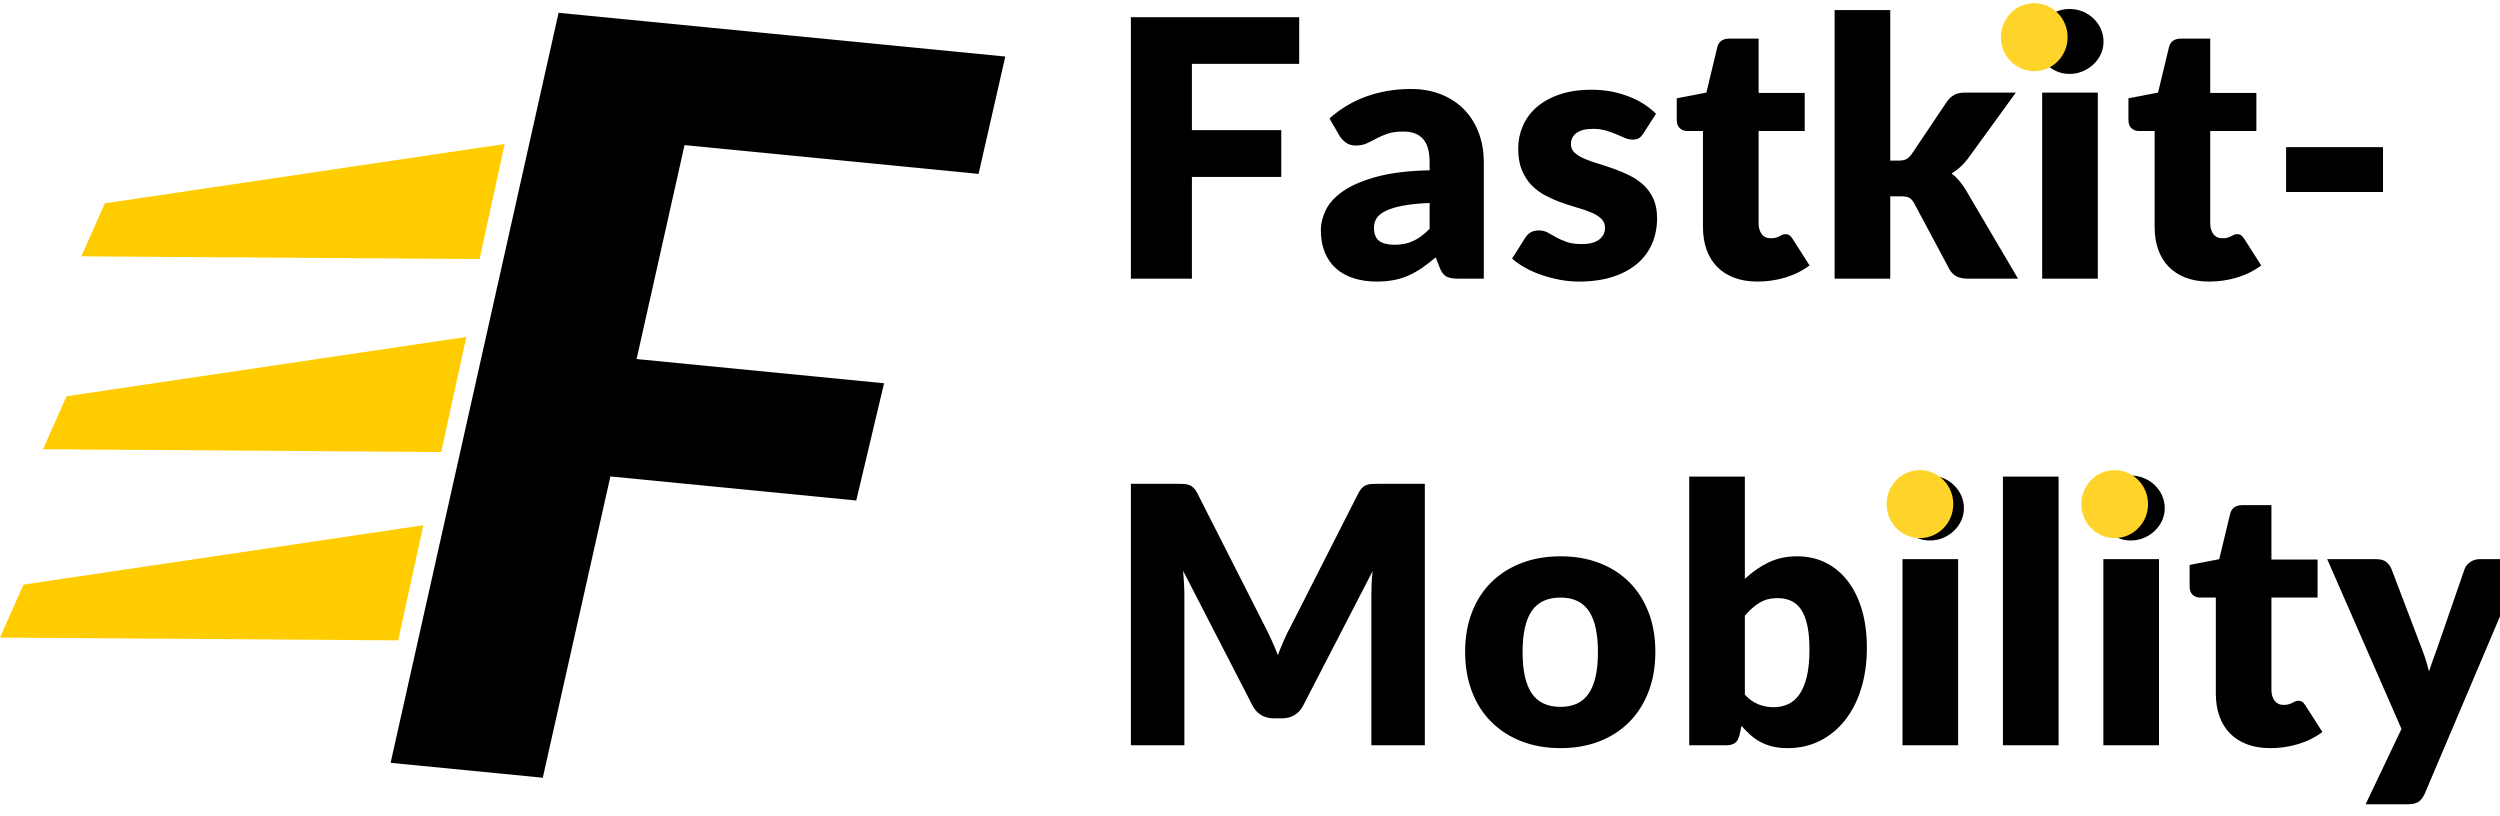
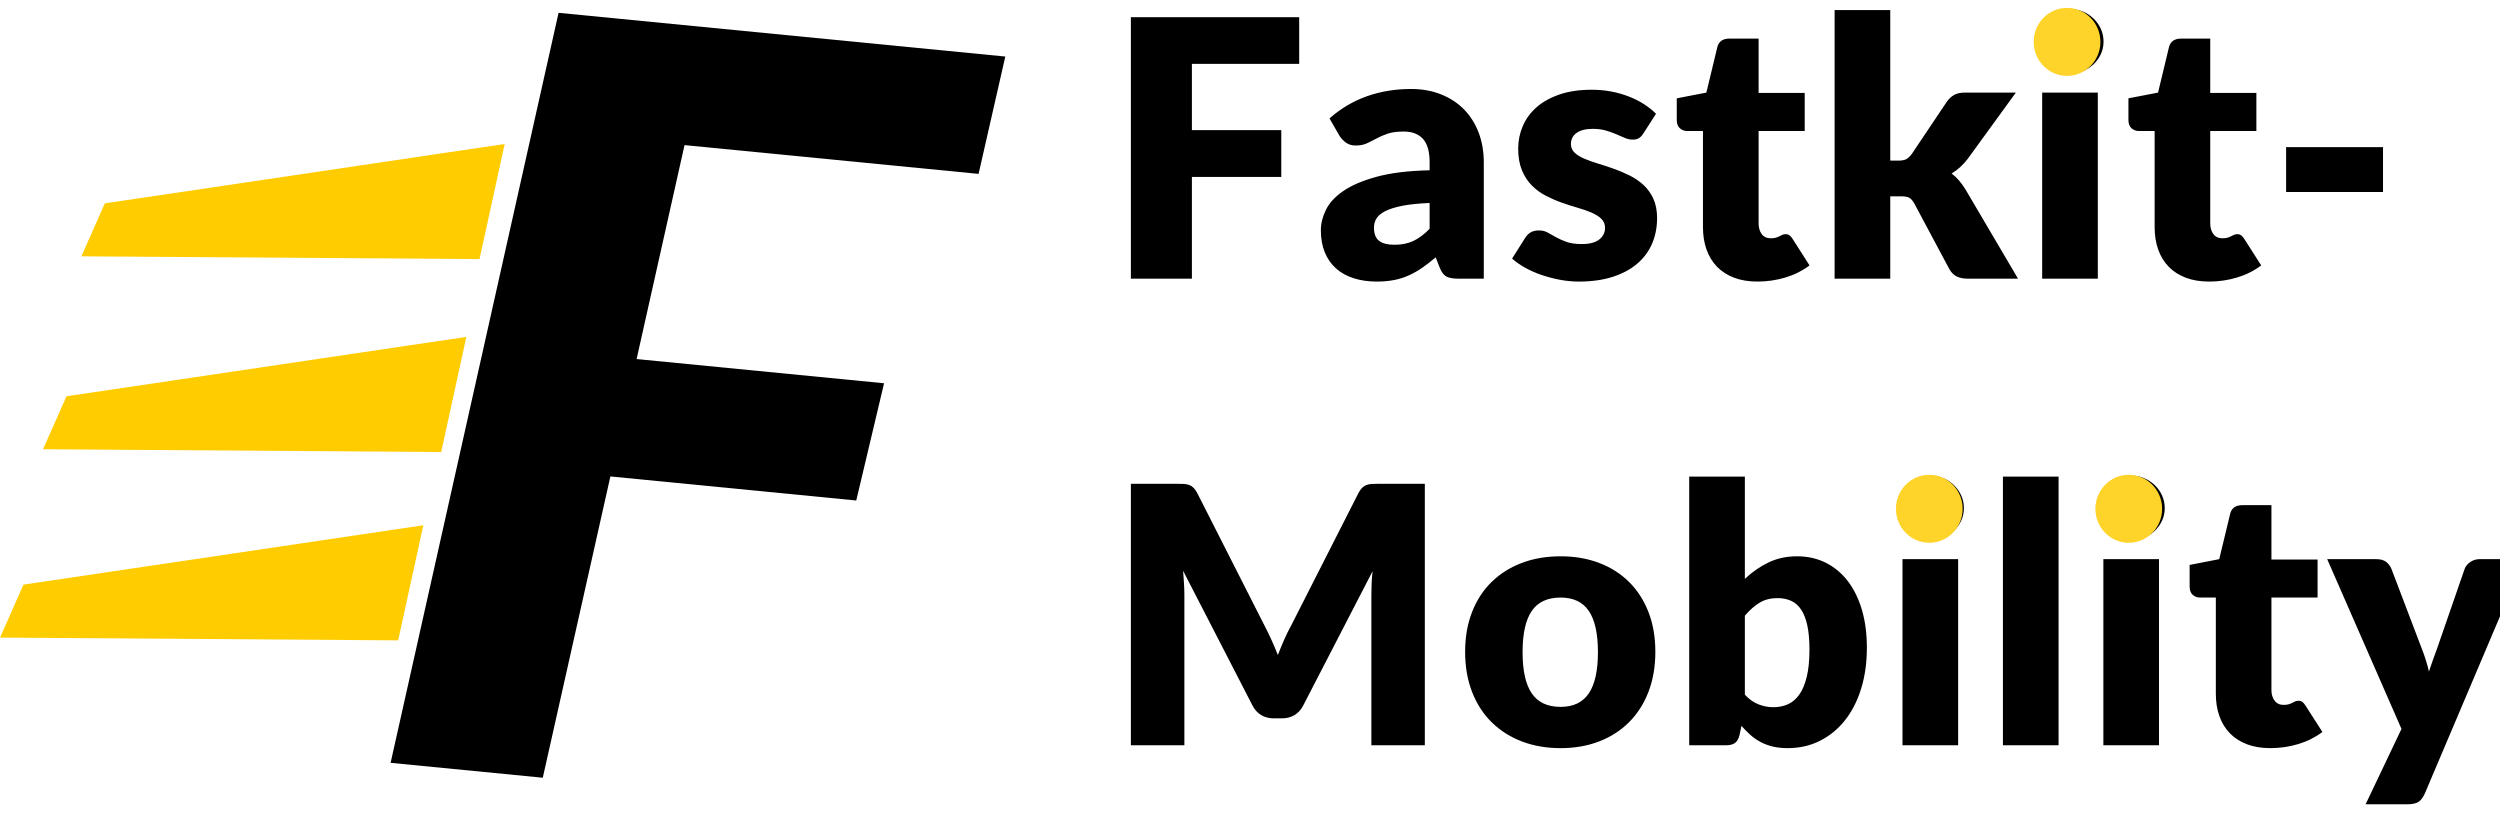
<svg xmlns="http://www.w3.org/2000/svg" width="282.372mm" height="92.161mm" viewBox="0 0 282.372 92.161" version="1.1" id="svg5" xml:space="preserve">
  <defs id="defs2">
    <rect x="1924.067" y="344.509" width="938.354" height="354.386" id="rect474" />
    <rect x="1924.067" y="344.509" width="938.354" height="354.386" id="rect474-3" />
  </defs>
  <g id="layer1" transform="translate(-242.6994,175.9547)">
-     <path transform="matrix(0.4750517,0,0,0.4750517,-546.4572,-346.8512)" d="M1944.59 374.93V390.68H1965.84V401.81H1944.59V426.00H1930.08V363.84H1970.10V374.93ZM2001.11 408.00Q1997.14 408.17 1994.58 408.68Q1992.02 409.19 1990.53 409.96Q1989.03 410.73 1988.46 411.71Q1987.88 412.69 1987.88 413.84Q1987.88 416.10 1989.12 417.02Q1990.35 417.94 1992.74 417.94Q1995.30 417.94 1997.22 417.04Q1999.14 416.15 2001.11 414.14ZM1977.30 387.90Q1981.31 384.36 1986.19 382.63Q1991.08 380.90 1996.67 380.90Q2000.68 380.90 2003.90 382.21Q2007.12 383.51 2009.36 385.83Q2011.60 388.16 2012.80 391.36Q2013.99 394.56 2013.99 398.36V426.00H2007.93Q2006.06 426.00 2005.10 425.49Q2004.14 424.98 2003.50 423.36L2002.56 420.93Q2000.89 422.33 1999.36 423.40Q1997.82 424.47 1996.18 425.21Q1994.54 425.96 1992.68 426.32Q1990.82 426.69 1988.56 426.69Q1985.53 426.69 1983.06 425.90Q1980.58 425.11 1978.86 423.57Q1977.13 422.04 1976.19 419.75Q1975.25 417.47 1975.25 414.48Q1975.25 412.09 1976.45 409.64Q1977.64 407.19 1980.58 405.16Q1983.53 403.13 1988.52 401.77Q1993.51 400.40 2001.11 400.23V398.36Q2001.11 394.47 1999.51 392.74Q1997.91 391.02 1994.96 391.02Q1992.62 391.02 1991.12 391.53Q1989.63 392.04 1988.46 392.68Q1987.28 393.32 1986.17 393.83Q1985.06 394.34 1983.53 394.34Q1982.16 394.34 1981.22 393.66Q1980.29 392.98 1979.69 392.04ZM2051.95 391.44Q2051.44 392.25 2050.86 392.60Q2050.29 392.94 2049.39 392.94Q2048.45 392.94 2047.51 392.53Q2046.57 392.13 2045.49 391.66Q2044.40 391.19 2043.03 390.78Q2041.67 390.38 2039.92 390.38Q2037.40 390.38 2036.06 391.34Q2034.71 392.30 2034.71 394.00Q2034.71 395.24 2035.59 396.05Q2036.46 396.86 2037.91 397.48Q2039.36 398.10 2041.20 398.65Q2043.03 399.21 2044.95 399.89Q2046.87 400.57 2048.71 401.49Q2050.54 402.41 2051.99 403.75Q2053.44 405.10 2054.32 407.02Q2055.19 408.94 2055.19 411.62Q2055.19 414.91 2054.00 417.68Q2052.80 420.46 2050.44 422.46Q2048.07 424.47 2044.59 425.58Q2041.11 426.69 2036.59 426.69Q2034.33 426.69 2032.07 426.26Q2029.81 425.83 2027.69 425.11Q2025.58 424.38 2023.79 423.38Q2022.00 422.38 2020.72 421.22L2023.79 416.36Q2024.30 415.51 2025.09 415.02Q2025.88 414.53 2027.12 414.53Q2028.27 414.53 2029.19 415.04Q2030.10 415.55 2031.17 416.15Q2032.24 416.74 2033.67 417.26Q2035.10 417.77 2037.27 417.77Q2038.81 417.77 2039.88 417.45Q2040.94 417.13 2041.58 416.57Q2042.22 416.02 2042.52 415.34Q2042.82 414.65 2042.82 413.93Q2042.82 412.61 2041.92 411.75Q2041.03 410.90 2039.58 410.28Q2038.13 409.66 2036.27 409.13Q2034.41 408.60 2032.49 407.91Q2030.57 407.23 2028.72 406.27Q2026.86 405.31 2025.41 403.84Q2023.96 402.37 2023.06 400.23Q2022.17 398.10 2022.17 395.07Q2022.17 392.25 2023.26 389.72Q2024.34 387.18 2026.52 385.26Q2028.70 383.34 2031.98 382.21Q2035.27 381.08 2039.66 381.08Q2042.05 381.08 2044.29 381.50Q2046.53 381.93 2048.49 382.70Q2050.46 383.46 2052.08 384.51Q2053.70 385.56 2054.94 386.79ZM2079.07 426.69Q2075.91 426.69 2073.50 425.77Q2071.09 424.85 2069.45 423.17Q2067.81 421.48 2066.95 419.09Q2066.10 416.70 2066.10 413.76V390.89H2062.34Q2061.32 390.89 2060.60 390.23Q2059.87 389.57 2059.87 388.29V383.12L2066.91 381.76L2069.51 370.96Q2070.02 368.92 2072.41 368.92H2079.33V381.84H2090.29V390.89H2079.33V412.86Q2079.33 414.40 2080.07 415.40Q2080.82 416.40 2082.23 416.40Q2082.95 416.40 2083.44 416.25Q2083.93 416.10 2084.30 415.91Q2084.66 415.72 2084.98 415.57Q2085.30 415.42 2085.73 415.42Q2086.32 415.42 2086.69 415.70Q2087.05 415.98 2087.43 416.57L2091.44 422.85Q2088.88 424.77 2085.68 425.73Q2082.48 426.69 2079.07 426.69ZM2110.63 362.13V397.93H2112.59Q2113.83 397.93 2114.47 397.57Q2115.11 397.20 2115.75 396.35L2124.11 383.89Q2124.88 382.82 2125.86 382.29Q2126.84 381.76 2128.38 381.76H2140.49L2129.06 397.50Q2127.44 399.64 2125.22 401.00Q2126.20 401.73 2127.01 402.69Q2127.82 403.65 2128.55 404.84L2141.01 426.00H2129.06Q2127.57 426.00 2126.50 425.51Q2125.43 425.02 2124.71 423.78L2116.35 408.13Q2115.75 407.06 2115.11 406.74Q2114.47 406.42 2113.19 406.42H2110.63V426.00H2097.40V362.13ZM2159.98 381.76V426.00H2146.75V381.76ZM2161.34 369.64Q2161.34 371.22 2160.70 372.61Q2160.06 373.99 2158.95 375.04Q2157.84 376.08 2156.37 376.70Q2154.90 377.32 2153.24 377.32Q2151.61 377.32 2150.21 376.70Q2148.80 376.08 2147.71 375.04Q2146.62 373.99 2146.00 372.61Q2145.39 371.22 2145.39 369.64Q2145.39 368.02 2146.00 366.61Q2146.62 365.20 2147.71 364.14Q2148.80 363.07 2150.21 362.47Q2151.61 361.88 2153.24 361.88Q2154.90 361.88 2156.37 362.47Q2157.84 363.07 2158.95 364.14Q2160.06 365.20 2160.70 366.61Q2161.34 368.02 2161.34 369.64ZM2186.46 426.69Q2183.30 426.69 2180.89 425.77Q2178.48 424.85 2176.84 423.17Q2175.19 421.48 2174.34 419.09Q2173.49 416.70 2173.49 413.76V390.89H2169.73Q2168.71 390.89 2167.98 390.23Q2167.26 389.57 2167.26 388.29V383.12L2174.30 381.76L2176.90 370.96Q2177.41 368.92 2179.80 368.92H2186.71V381.84H2197.68V390.89H2186.71V412.86Q2186.71 414.40 2187.46 415.40Q2188.21 416.40 2189.62 416.40Q2190.34 416.40 2190.83 416.25Q2191.32 416.10 2191.68 415.91Q2192.05 415.72 2192.37 415.57Q2192.69 415.42 2193.11 415.42Q2193.71 415.42 2194.07 415.70Q2194.44 415.98 2194.82 416.57L2198.83 422.85Q2196.27 424.77 2193.07 425.73Q2189.87 426.69 2186.46 426.69ZM2204.75 394.73H2227.79V405.40H2204.75Z M1999.97 474.77V536.94H1987.26V501.18Q1987.26 499.94 1987.32 498.49Q1987.38 497.04 1987.55 495.55L1971.04 527.51Q1970.27 529.00 1968.97 529.77Q1967.67 530.54 1966.01 530.54H1964.05Q1962.38 530.54 1961.08 529.77Q1959.78 529.00 1959.01 527.51L1942.50 495.46Q1942.63 497.00 1942.71 498.47Q1942.80 499.94 1942.80 501.18V536.94H1930.08V474.77H1941.09Q1942.03 474.77 1942.73 474.81Q1943.44 474.86 1943.99 475.07Q1944.55 475.28 1944.99 475.73Q1945.44 476.18 1945.87 476.99L1961.87 508.52Q1962.72 510.14 1963.51 511.89Q1964.30 513.64 1965.03 515.48Q1965.75 513.60 1966.54 511.81Q1967.33 510.01 1968.23 508.39L1984.18 476.99Q1984.61 476.18 1985.06 475.73Q1985.51 475.28 1986.06 475.07Q1986.62 474.86 1987.32 474.81Q1988.02 474.77 1988.96 474.77ZM2032.25 492.01Q2037.29 492.01 2041.43 493.59Q2045.57 495.17 2048.53 498.11Q2051.50 501.05 2053.14 505.26Q2054.78 509.46 2054.78 514.71Q2054.78 520.00 2053.14 524.24Q2051.50 528.49 2048.53 531.45Q2045.57 534.42 2041.43 536.02Q2037.29 537.62 2032.25 537.62Q2027.18 537.62 2023.02 536.02Q2018.86 534.42 2015.85 531.45Q2012.84 528.49 2011.20 524.24Q2009.55 520.00 2009.55 514.71Q2009.55 509.46 2011.20 505.26Q2012.84 501.05 2015.85 498.11Q2018.86 495.17 2023.02 493.59Q2027.18 492.01 2032.25 492.01ZM2032.25 527.81Q2036.82 527.81 2038.97 524.58Q2041.13 521.36 2041.13 514.79Q2041.13 508.22 2038.97 505.02Q2036.82 501.82 2032.25 501.82Q2027.56 501.82 2025.38 505.02Q2023.21 508.22 2023.21 514.79Q2023.21 521.36 2025.38 524.58Q2027.56 527.81 2032.25 527.81ZM2076.06 524.90Q2077.55 526.53 2079.30 527.21Q2081.05 527.89 2082.84 527.89Q2084.72 527.89 2086.30 527.19Q2087.88 526.48 2089.01 524.88Q2090.14 523.28 2090.78 520.66Q2091.42 518.04 2091.42 514.20Q2091.42 510.87 2090.93 508.54Q2090.44 506.22 2089.48 504.74Q2088.52 503.27 2087.09 502.61Q2085.66 501.95 2083.82 501.95Q2081.39 501.95 2079.60 503.02Q2077.81 504.08 2076.06 506.13ZM2076.06 497.38Q2078.62 494.95 2081.67 493.48Q2084.72 492.01 2088.47 492.01Q2092.23 492.01 2095.30 493.54Q2098.37 495.08 2100.55 497.92Q2102.72 500.76 2103.90 504.77Q2105.07 508.78 2105.07 513.73Q2105.07 519.10 2103.70 523.50Q2102.34 527.89 2099.84 531.03Q2097.35 534.16 2093.89 535.89Q2090.44 537.62 2086.25 537.62Q2084.25 537.62 2082.67 537.24Q2081.09 536.85 2079.77 536.15Q2078.45 535.44 2077.36 534.46Q2076.27 533.48 2075.25 532.33L2074.78 534.55Q2074.44 535.91 2073.67 536.42Q2072.90 536.94 2071.62 536.94H2062.83V473.06H2076.06ZM2126.77 492.69V536.94H2113.54V492.69ZM2128.14 480.57Q2128.14 482.15 2127.50 483.54Q2126.86 484.93 2125.75 485.97Q2124.64 487.02 2123.17 487.64Q2121.69 488.25 2120.03 488.25Q2118.41 488.25 2117.00 487.64Q2115.59 487.02 2114.50 485.97Q2113.42 484.93 2112.80 483.54Q2112.18 482.15 2112.18 480.57Q2112.18 478.95 2112.80 477.54Q2113.42 476.14 2114.50 475.07Q2115.59 474.00 2117.00 473.41Q2118.41 472.81 2120.03 472.81Q2121.69 472.81 2123.17 473.41Q2124.64 474.00 2125.75 475.07Q2126.86 476.14 2127.50 477.54Q2128.14 478.95 2128.14 480.57ZM2150.65 473.06V536.94H2137.42V473.06ZM2174.53 492.69V536.94H2161.30V492.69ZM2175.89 480.57Q2175.89 482.15 2175.25 483.54Q2174.61 484.93 2173.50 485.97Q2172.39 487.02 2170.92 487.64Q2169.45 488.25 2167.79 488.25Q2166.16 488.25 2164.76 487.64Q2163.35 487.02 2162.26 485.97Q2161.17 484.93 2160.55 483.54Q2159.93 482.15 2159.93 480.57Q2159.93 478.95 2160.55 477.54Q2161.17 476.14 2162.26 475.07Q2163.35 474.00 2164.76 473.41Q2166.16 472.81 2167.79 472.81Q2169.45 472.81 2170.92 473.41Q2172.39 474.00 2173.50 475.07Q2174.61 476.14 2175.25 477.54Q2175.89 478.95 2175.89 480.57ZM2201.01 537.62Q2197.85 537.62 2195.44 536.70Q2193.03 535.78 2191.39 534.10Q2189.74 532.41 2188.89 530.02Q2188.04 527.64 2188.04 524.69V501.82H2184.28Q2183.26 501.82 2182.53 501.16Q2181.81 500.50 2181.81 499.22V494.06L2188.85 492.69L2191.45 481.90Q2191.96 479.85 2194.35 479.85H2201.26V492.78H2212.23V501.82H2201.26V523.80Q2201.26 525.33 2202.01 526.33Q2202.76 527.34 2204.16 527.34Q2204.89 527.34 2205.38 527.19Q2205.87 527.04 2206.23 526.85Q2206.60 526.65 2206.92 526.50Q2207.24 526.36 2207.66 526.36Q2208.26 526.36 2208.62 526.63Q2208.99 526.91 2209.37 527.51L2213.38 533.78Q2210.82 535.70 2207.62 536.66Q2204.42 537.62 2201.01 537.62ZM2261.37 492.69 2237.73 548.41Q2237.13 549.74 2236.28 550.36Q2235.42 550.97 2233.55 550.97H2223.65L2232.18 533.05L2214.52 492.69H2226.21Q2227.74 492.69 2228.58 493.37Q2229.41 494.06 2229.79 495.00L2237.05 514.07Q2238.07 516.67 2238.71 519.40Q2239.18 518.04 2239.65 516.67Q2240.12 515.30 2240.63 513.98L2247.20 495.00Q2247.58 494.01 2248.57 493.35Q2249.55 492.69 2250.70 492.69Z" style="fill:#000000;stroke:none" />
-     <ellipse style="fill:#ffd42a;stroke:#ffd42a;stroke-width:0.818;stroke-linejoin:bevel;paint-order:fill markers stroke;stop-color:#000000" id="path455" cx="472.465" cy="-171.753" rx="3.359" ry="3.431" />
-     <ellipse style="fill:#ffd42a;stroke:#ffd42a;stroke-width:0.818;stroke-linejoin:bevel;paint-order:fill markers stroke;stop-color:#000000" id="path455-3" cx="459.553" cy="-119.016" rx="3.359" ry="3.431" />
-     <ellipse style="fill:#ffd42a;stroke:#ffd42a;stroke-width:0.818;stroke-linejoin:bevel;paint-order:fill markers stroke;stop-color:#000000" id="path455-3-6" cx="481.551" cy="-119.016" rx="3.359" ry="3.431" />
+     <path transform="matrix(0.4750517,0,0,0.4750517,-546.4572,-346.8512)" d="M1944.59 374.93V390.68H1965.84V401.81H1944.59V426.00H1930.08V363.84H1970.10V374.93ZM2001.11 408.00Q1997.14 408.17 1994.58 408.68Q1992.02 409.19 1990.53 409.96Q1989.03 410.73 1988.46 411.71Q1987.88 412.69 1987.88 413.84Q1987.88 416.10 1989.12 417.02Q1990.35 417.94 1992.74 417.94Q1995.30 417.94 1997.22 417.04Q1999.14 416.15 2001.11 414.14ZM1977.30 387.90Q1981.31 384.36 1986.19 382.63Q1991.08 380.90 1996.67 380.90Q2000.68 380.90 2003.90 382.21Q2007.12 383.51 2009.36 385.83Q2011.60 388.16 2012.80 391.36Q2013.99 394.56 2013.99 398.36V426.00H2007.93Q2006.06 426.00 2005.10 425.49Q2004.14 424.98 2003.50 423.36L2002.56 420.93Q2000.89 422.33 1999.36 423.40Q1997.82 424.47 1996.18 425.21Q1994.54 425.96 1992.68 426.32Q1990.82 426.69 1988.56 426.69Q1985.53 426.69 1983.06 425.90Q1980.58 425.11 1978.86 423.57Q1977.13 422.04 1976.19 419.75Q1975.25 417.47 1975.25 414.48Q1975.25 412.09 1976.45 409.64Q1977.64 407.19 1980.58 405.16Q1983.53 403.13 1988.52 401.77Q1993.51 400.40 2001.11 400.23V398.36Q2001.11 394.47 1999.51 392.74Q1997.91 391.02 1994.96 391.02Q1992.62 391.02 1991.12 391.53Q1989.63 392.04 1988.46 392.68Q1987.28 393.32 1986.17 393.83Q1985.06 394.34 1983.53 394.34Q1982.16 394.34 1981.22 393.66Q1980.29 392.98 1979.69 392.04ZM2051.95 391.44Q2051.44 392.25 2050.86 392.60Q2050.29 392.94 2049.39 392.94Q2048.45 392.94 2047.51 392.53Q2046.57 392.13 2045.49 391.66Q2044.40 391.19 2043.03 390.78Q2041.67 390.38 2039.92 390.38Q2037.40 390.38 2036.06 391.34Q2034.71 392.30 2034.71 394.00Q2034.71 395.24 2035.59 396.05Q2036.46 396.86 2037.91 397.48Q2039.36 398.10 2041.20 398.65Q2043.03 399.21 2044.95 399.89Q2046.87 400.57 2048.71 401.49Q2050.54 402.41 2051.99 403.75Q2053.44 405.10 2054.32 407.02Q2055.19 408.94 2055.19 411.62Q2055.19 414.91 2054.00 417.68Q2052.80 420.46 2050.44 422.46Q2048.07 424.47 2044.59 425.58Q2041.11 426.69 2036.59 426.69Q2034.33 426.69 2032.07 426.26Q2029.81 425.83 2027.69 425.11Q2025.58 424.38 2023.79 423.38Q2022.00 422.38 2020.72 421.22L2023.79 416.36Q2024.30 415.51 2025.09 415.02Q2025.88 414.53 2027.12 414.53Q2028.27 414.53 2029.19 415.04Q2030.10 415.55 2031.17 416.15Q2032.24 416.74 2033.67 417.26Q2035.10 417.77 2037.27 417.77Q2038.81 417.77 2039.88 417.45Q2040.94 417.13 2041.58 416.57Q2042.22 416.02 2042.52 415.34Q2042.82 414.65 2042.82 413.93Q2042.82 412.61 2041.92 411.75Q2041.03 410.90 2039.58 410.28Q2038.13 409.66 2036.27 409.13Q2034.41 408.60 2032.49 407.91Q2030.57 407.23 2028.72 406.27Q2026.86 405.31 2025.41 403.84Q2023.96 402.37 2023.06 400.23Q2022.17 398.10 2022.17 395.07Q2022.17 392.25 2023.26 389.72Q2024.34 387.18 2026.52 385.26Q2028.70 383.34 2031.98 382.21Q2035.27 381.08 2039.66 381.08Q2042.05 381.08 2044.29 381.50Q2046.53 381.93 2048.49 382.70Q2050.46 383.46 2052.08 384.51Q2053.70 385.56 2054.94 386.79ZM2079.07 426.69Q2075.91 426.69 2073.50 425.77Q2071.09 424.85 2069.45 423.17Q2067.81 421.48 2066.95 419.09Q2066.10 416.70 2066.10 413.76V390.89H2062.34Q2061.32 390.89 2060.60 390.23Q2059.87 389.57 2059.87 388.29V383.12L2066.91 381.76L2069.51 370.96Q2070.02 368.92 2072.41 368.92H2079.33V381.84H2090.29V390.89H2079.33V412.86Q2079.33 414.40 2080.07 415.40Q2080.82 416.40 2082.23 416.40Q2082.95 416.40 2083.44 416.25Q2083.93 416.10 2084.30 415.91Q2084.66 415.72 2084.98 415.57Q2085.30 415.42 2085.73 415.42Q2086.32 415.42 2086.69 415.70Q2087.05 415.98 2087.43 416.57L2091.44 422.85Q2088.88 424.77 2085.68 425.73Q2082.48 426.69 2079.07 426.69ZM2110.63 362.13V397.93H2112.59Q2113.83 397.93 2114.47 397.57Q2115.11 397.20 2115.75 396.35L2124.11 383.89Q2124.88 382.82 2125.86 382.29Q2126.84 381.76 2128.38 381.76H2140.49L2129.06 397.50Q2127.44 399.64 2125.22 401.00Q2126.20 401.73 2127.01 402.69Q2127.82 403.65 2128.55 404.84L2141.01 426.00H2129.06Q2127.57 426.00 2126.50 425.51Q2125.43 425.02 2124.71 423.78L2116.35 408.13Q2115.75 407.06 2115.11 406.74Q2114.47 406.42 2113.19 406.42H2110.63V426.00H2097.40V362.13ZM2159.98 381.76V426.00H2146.75V381.76ZM2161.34 369.64Q2161.34 371.22 2160.70 372.61Q2160.06 373.99 2158.95 375.04Q2157.84 376.08 2156.37 376.70Q2154.90 377.32 2153.24 377.32Q2151.61 377.32 2150.21 376.70Q2148.80 376.08 2147.71 375.04Q2146.62 373.99 2146.00 372.61Q2145.39 371.22 2145.39 369.64Q2145.39 368.02 2146.00 366.61Q2146.62 365.20 2147.71 364.14Q2148.80 363.07 2150.21 362.47Q2151.61 361.88 2153.24 361.88Q2154.90 361.88 2156.37 362.47Q2157.84 363.07 2158.95 364.14Q2160.06 365.20 2160.70 366.61Q2161.34 368.02 2161.34 369.64ZM2186.46 426.69Q2183.30 426.69 2180.89 425.77Q2178.48 424.85 2176.84 423.17Q2175.19 421.48 2174.34 419.09Q2173.49 416.70 2173.49 413.76V390.89H2169.73Q2168.71 390.89 2167.98 390.23Q2167.26 389.57 2167.26 388.29V383.12L2174.30 381.76L2176.90 370.96Q2177.41 368.92 2179.80 368.92H2186.71V381.84H2197.68V390.89H2186.71V412.86Q2186.71 414.40 2187.46 415.40Q2188.21 416.40 2189.62 416.40Q2190.34 416.40 2190.83 416.25Q2191.32 416.10 2191.68 415.91Q2192.05 415.72 2192.37 415.57Q2192.69 415.42 2193.11 415.42Q2193.71 415.42 2194.07 415.70Q2194.44 415.98 2194.82 416.57L2198.83 422.85Q2196.27 424.77 2193.07 425.73Q2189.87 426.69 2186.46 426.69ZM2204.75 394.73H2227.79V405.40H2204.75Z M1999.97 474.77V536.94H1987.26V501.18Q1987.26 499.94 1987.32 498.49Q1987.38 497.04 1987.55 495.55L1971.04 527.51Q1970.27 529.00 1968.97 529.77Q1967.67 530.54 1966.01 530.54H1964.05Q1962.38 530.54 1961.08 529.77Q1959.78 529.00 1959.01 527.51L1942.50 495.46Q1942.63 497.00 1942.71 498.47Q1942.80 499.94 1942.80 501.18V536.94H1930.08V474.77H1941.09Q1942.03 474.77 1942.73 474.81Q1943.44 474.86 1943.99 475.07Q1944.55 475.28 1944.99 475.73Q1945.44 476.18 1945.87 476.99L1961.87 508.52Q1962.72 510.14 1963.51 511.89Q1964.30 513.64 1965.03 515.48Q1965.75 513.60 1966.54 511.81Q1967.33 510.01 1968.23 508.39L1984.18 476.99Q1984.61 476.18 1985.06 475.73Q1985.51 475.28 1986.06 475.07Q1986.62 474.86 1987.32 474.81Q1988.02 474.77 1988.96 474.77ZM2032.25 492.01Q2037.29 492.01 2041.43 493.59Q2045.57 495.17 2048.53 498.11Q2051.50 501.05 2053.14 505.26Q2054.78 509.46 2054.78 514.71Q2054.78 520.00 2053.14 524.24Q2051.50 528.49 2048.53 531.45Q2045.57 534.42 2041.43 536.02Q2037.29 537.62 2032.25 537.62Q2027.18 537.62 2023.02 536.02Q2018.86 534.42 2015.85 531.45Q2012.84 528.49 2011.20 524.24Q2009.55 520.00 2009.55 514.71Q2009.55 509.46 2011.20 505.26Q2012.84 501.05 2015.85 498.11Q2018.86 495.17 2023.02 493.59Q2027.18 492.01 2032.25 492.01ZM2032.25 527.81Q2036.82 527.81 2038.97 524.58Q2041.13 521.36 2041.13 514.79Q2041.13 508.22 2038.97 505.02Q2036.82 501.82 2032.25 501.82Q2027.56 501.82 2025.38 505.02Q2023.21 508.22 2023.21 514.79Q2023.21 521.36 2025.38 524.58Q2027.56 527.81 2032.25 527.81ZM2076.06 524.90Q2077.55 526.53 2079.30 527.21Q2081.05 527.89 2082.84 527.89Q2084.72 527.89 2086.30 527.19Q2087.88 526.48 2089.01 524.88Q2090.14 523.28 2090.78 520.66Q2091.42 518.04 2091.42 514.20Q2091.42 510.87 2090.93 508.54Q2090.44 506.22 2089.48 504.74Q2088.52 503.27 2087.09 502.61Q2085.66 501.95 2083.82 501.95Q2081.39 501.95 2079.60 503.02Q2077.81 504.08 2076.06 506.13ZM2076.06 497.38Q2078.62 494.95 2081.67 493.48Q2084.72 492.01 2088.47 492.01Q2092.23 492.01 2095.30 493.54Q2098.37 495.08 2100.55 497.92Q2102.72 500.76 2103.90 504.77Q2105.07 508.78 2105.07 513.73Q2105.07 519.10 2103.70 523.50Q2102.34 527.89 2099.84 531.03Q2097.35 534.16 2093.89 535.89Q2090.44 537.62 2086.25 537.62Q2084.25 537.62 2082.67 537.24Q2081.09 536.85 2079.77 536.15Q2078.45 535.44 2077.36 534.46Q2076.27 533.48 2075.25 532.33L2074.78 534.55Q2074.44 535.91 2073.67 536.42Q2072.90 536.94 2071.62 536.94H2062.83V473.06H2076.06ZM2126.77 492.69V536.94H2113.54V492.69ZM2128.14 480.57Q2128.14 482.15 2127.50 483.54Q2126.86 484.93 2125.75 485.97Q2124.64 487.02 2123.17 487.64Q2121.69 488.25 2120.03 488.25Q2118.41 488.25 2117.00 487.64Q2115.59 487.02 2114.50 485.97Q2113.42 484.93 2112.80 483.54Q2112.18 482.15 2112.18 480.57Q2112.18 478.95 2112.80 477.54Q2113.42 476.14 2114.50 475.07Q2115.59 474.00 2117.00 473.41Q2118.41 472.81 2120.03 472.81Q2121.69 472.81 2123.17 473.41Q2124.64 474.00 2125.75 475.07Q2126.86 476.14 2127.50 477.54Q2128.14 478.95 2128.14 480.57ZM2150.65 473.06V536.94H2137.42V473.06ZM2174.53 492.69V536.94H2161.30V492.69ZM2175.89 480.57Q2175.89 482.15 2175.25 483.54Q2174.61 484.93 2173.50 485.97Q2172.39 487.02 2170.92 487.64Q2169.45 488.25 2167.79 488.25Q2166.16 488.25 2164.76 487.64Q2163.35 487.02 2162.26 485.97Q2161.17 484.93 2160.55 483.54Q2159.93 482.15 2159.93 480.57Q2159.93 478.95 2160.55 477.54Q2161.17 476.14 2162.26 475.07Q2163.35 474.00 2164.76 473.41Q2166.16 472.81 2167.79 472.81Q2169.45 472.81 2170.92 473.41Q2172.39 474.00 2173.50 475.07Q2174.61 476.14 2175.25 477.54Q2175.89 478.95 2175.89 480.57ZM2201.01 537.62Q2197.85 537.62 2195.44 536.70Q2193.03 535.78 2191.39 534.10Q2189.74 532.41 2188.89 530.02Q2188.04 527.64 2188.04 524.69V501.82H2184.28Q2183.26 501.82 2182.53 501.16Q2181.81 500.50 2181.81 499.22V494.06L2188.85 492.69L2191.45 481.90Q2191.96 479.85 2194.35 479.85H2201.26V492.78H2212.23V501.82H2201.26V523.80Q2201.26 525.33 2202.01 526.33Q2202.76 527.34 2204.16 527.34Q2204.89 527.34 2205.38 527.19Q2205.87 527.04 2206.23 526.85Q2206.60 526.65 2206.92 526.50Q2207.24 526.36 2207.66 526.36Q2208.26 526.36 2208.62 526.63Q2208.99 526.91 2209.37 527.51L2213.38 533.78Q2210.82 535.70 2207.62 536.66Q2204.42 537.62 2201.01 537.62ZM2261.37 492.69 2237.73 548.41Q2237.13 549.74 2236.28 550.36Q2235.42 550.97 2233.55 550.97H2223.65L2232.18 533.05L2214.52 492.69H2226.21Q2227.74 492.69 2228.58 493.37Q2229.41 494.06 2229.79 495.00L2237.05 514.07Q2238.07 516.67 2238.71 519.40Q2239.18 518.04 2239.65 516.67Q2240.12 515.30 2240.63 513.98L2247.20 495.00Q2247.58 494.01 2248.57 493.35Q2249.55 492.69 2250.70 492.69Z" style="fill:#000000;stroke:none" id="path6" />
+     <ellipse style="fill:#ffd42a;stroke:#ffd42a;stroke-width:0.818;stroke-linejoin:bevel;paint-order:fill markers stroke;stop-color:#000000" id="path455" cx="476.169" cy="-171.224" rx="3.359" ry="3.431" />
+     <ellipse style="fill:#ffd42a;stroke:#ffd42a;stroke-width:0.818;stroke-linejoin:bevel;paint-order:fill markers stroke;stop-color:#000000" id="path455-3" cx="460.611" cy="-118.487" rx="3.359" ry="3.431" />
+     <ellipse style="fill:#ffd42a;stroke:#ffd42a;stroke-width:0.818;stroke-linejoin:bevel;paint-order:fill markers stroke;stop-color:#000000" id="path455-3-6" cx="483.139" cy="-118.487" rx="3.359" ry="3.431" />
    <g id="g2783" transform="translate(-528.4553,-399.7497)">
-       <path transform="matrix(1.385038,0.1355288,-0.1355288,1.385038,-1795.919,-541.2303)" d="M1945.83 373.78 1943.65 391.44H1963.83L1962.51 401.13H1942.46L1939.38 426.00H1926.97L1934.61 364.09H1971.04L1969.81 373.78Z" style="fill:#000000;stroke:none" />
+       <path transform="matrix(1.385038,0.1355288,-0.1355288,1.385038,-1795.919,-541.2303)" d="M1945.83 373.78 1943.65 391.44H1963.83L1962.51 401.13H1942.46L1939.38 426.00H1926.97L1934.61 364.09H1971.04L1969.81 373.78Z" style="fill:#000000;stroke:none" id="path11" />
      <path style="fill:#ffcc00;stroke:#ffcc00;stroke-width:2;stroke-linejoin:miter;stroke-dasharray:none;paint-order:fill markers stroke;stop-color:#000000" d="m 772.687,294.821 1.811,-4.087 43.186,-6.411 -2.36,10.794 z" id="path2464" />
      <path style="fill:#ffcc00;stroke:#ffcc00;stroke-width:2;stroke-linejoin:miter;stroke-dasharray:none;paint-order:fill markers stroke;stop-color:#000000" d="m 777.547,273.547 1.811,-4.087 43.186,-6.411 -2.36,10.794 z" id="path2464-9" />
      <path style="fill:#ffcc00;stroke:#ffcc00;stroke-width:2;stroke-linejoin:miter;stroke-dasharray:none;paint-order:fill markers stroke;stop-color:#000000" d="m 781.877,251.757 1.811,-4.087 43.186,-6.411 -2.36,10.794 z" id="path2464-9-1" />
    </g>
  </g>
</svg>
